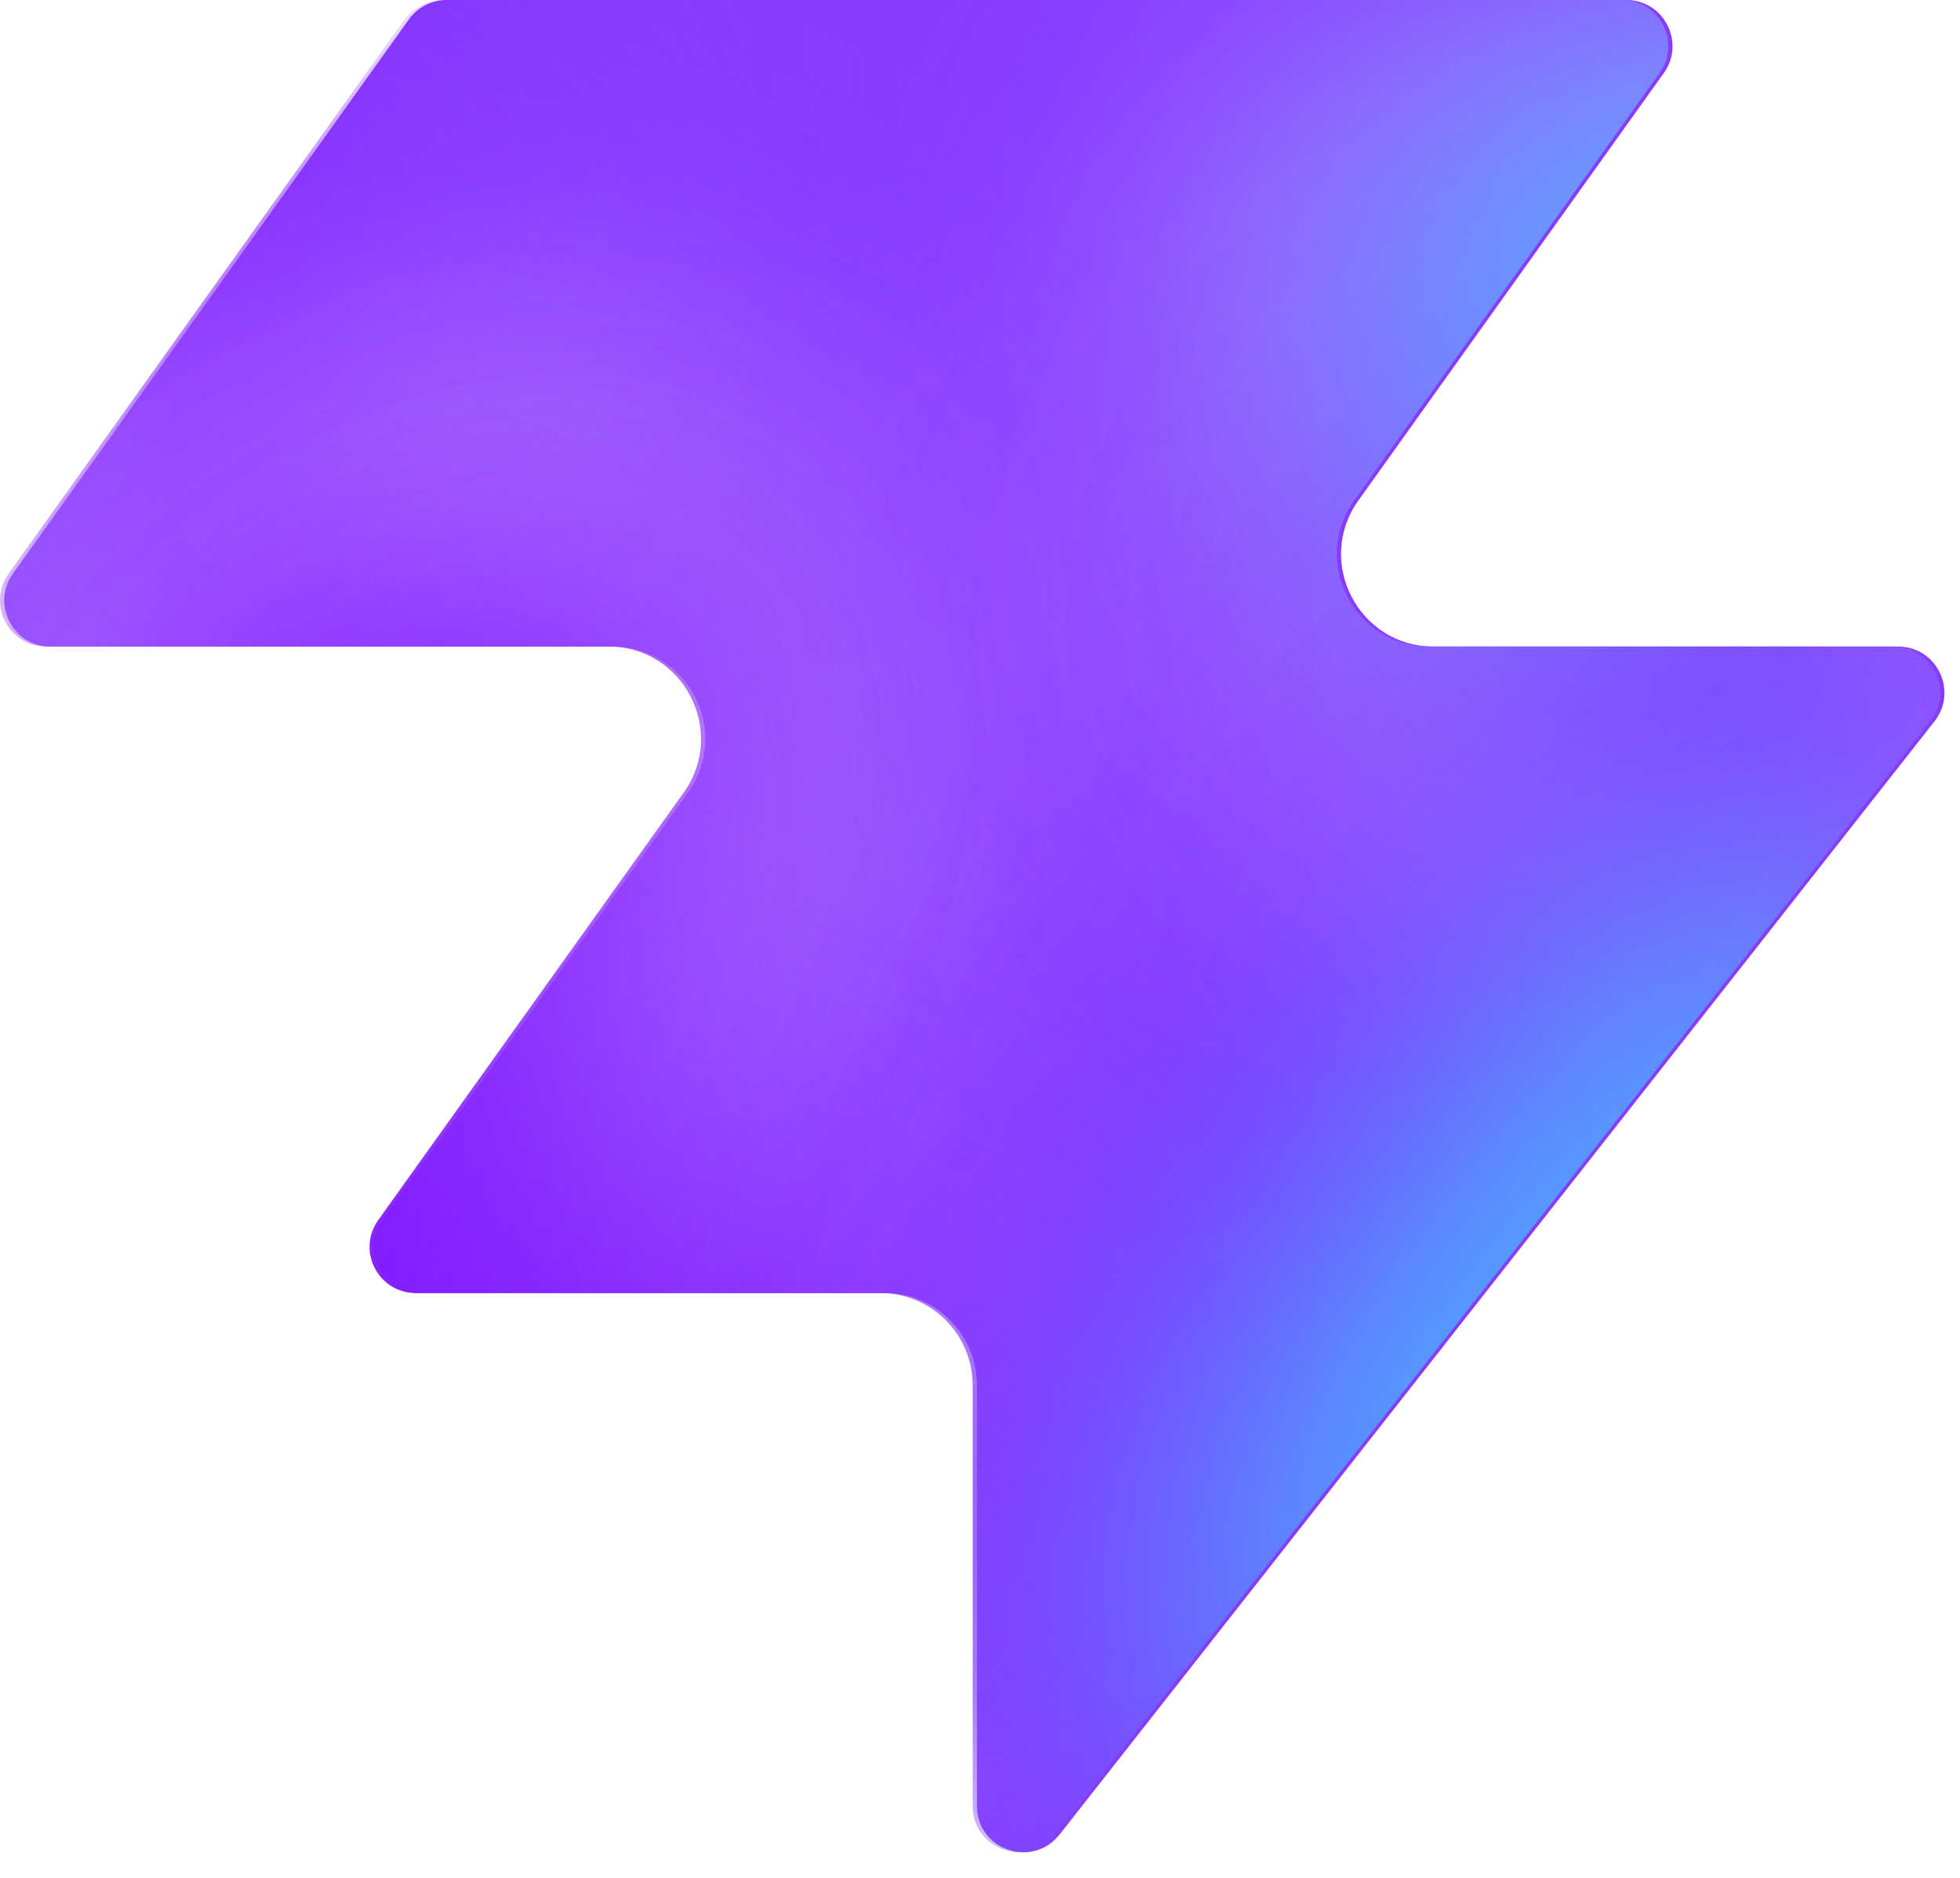
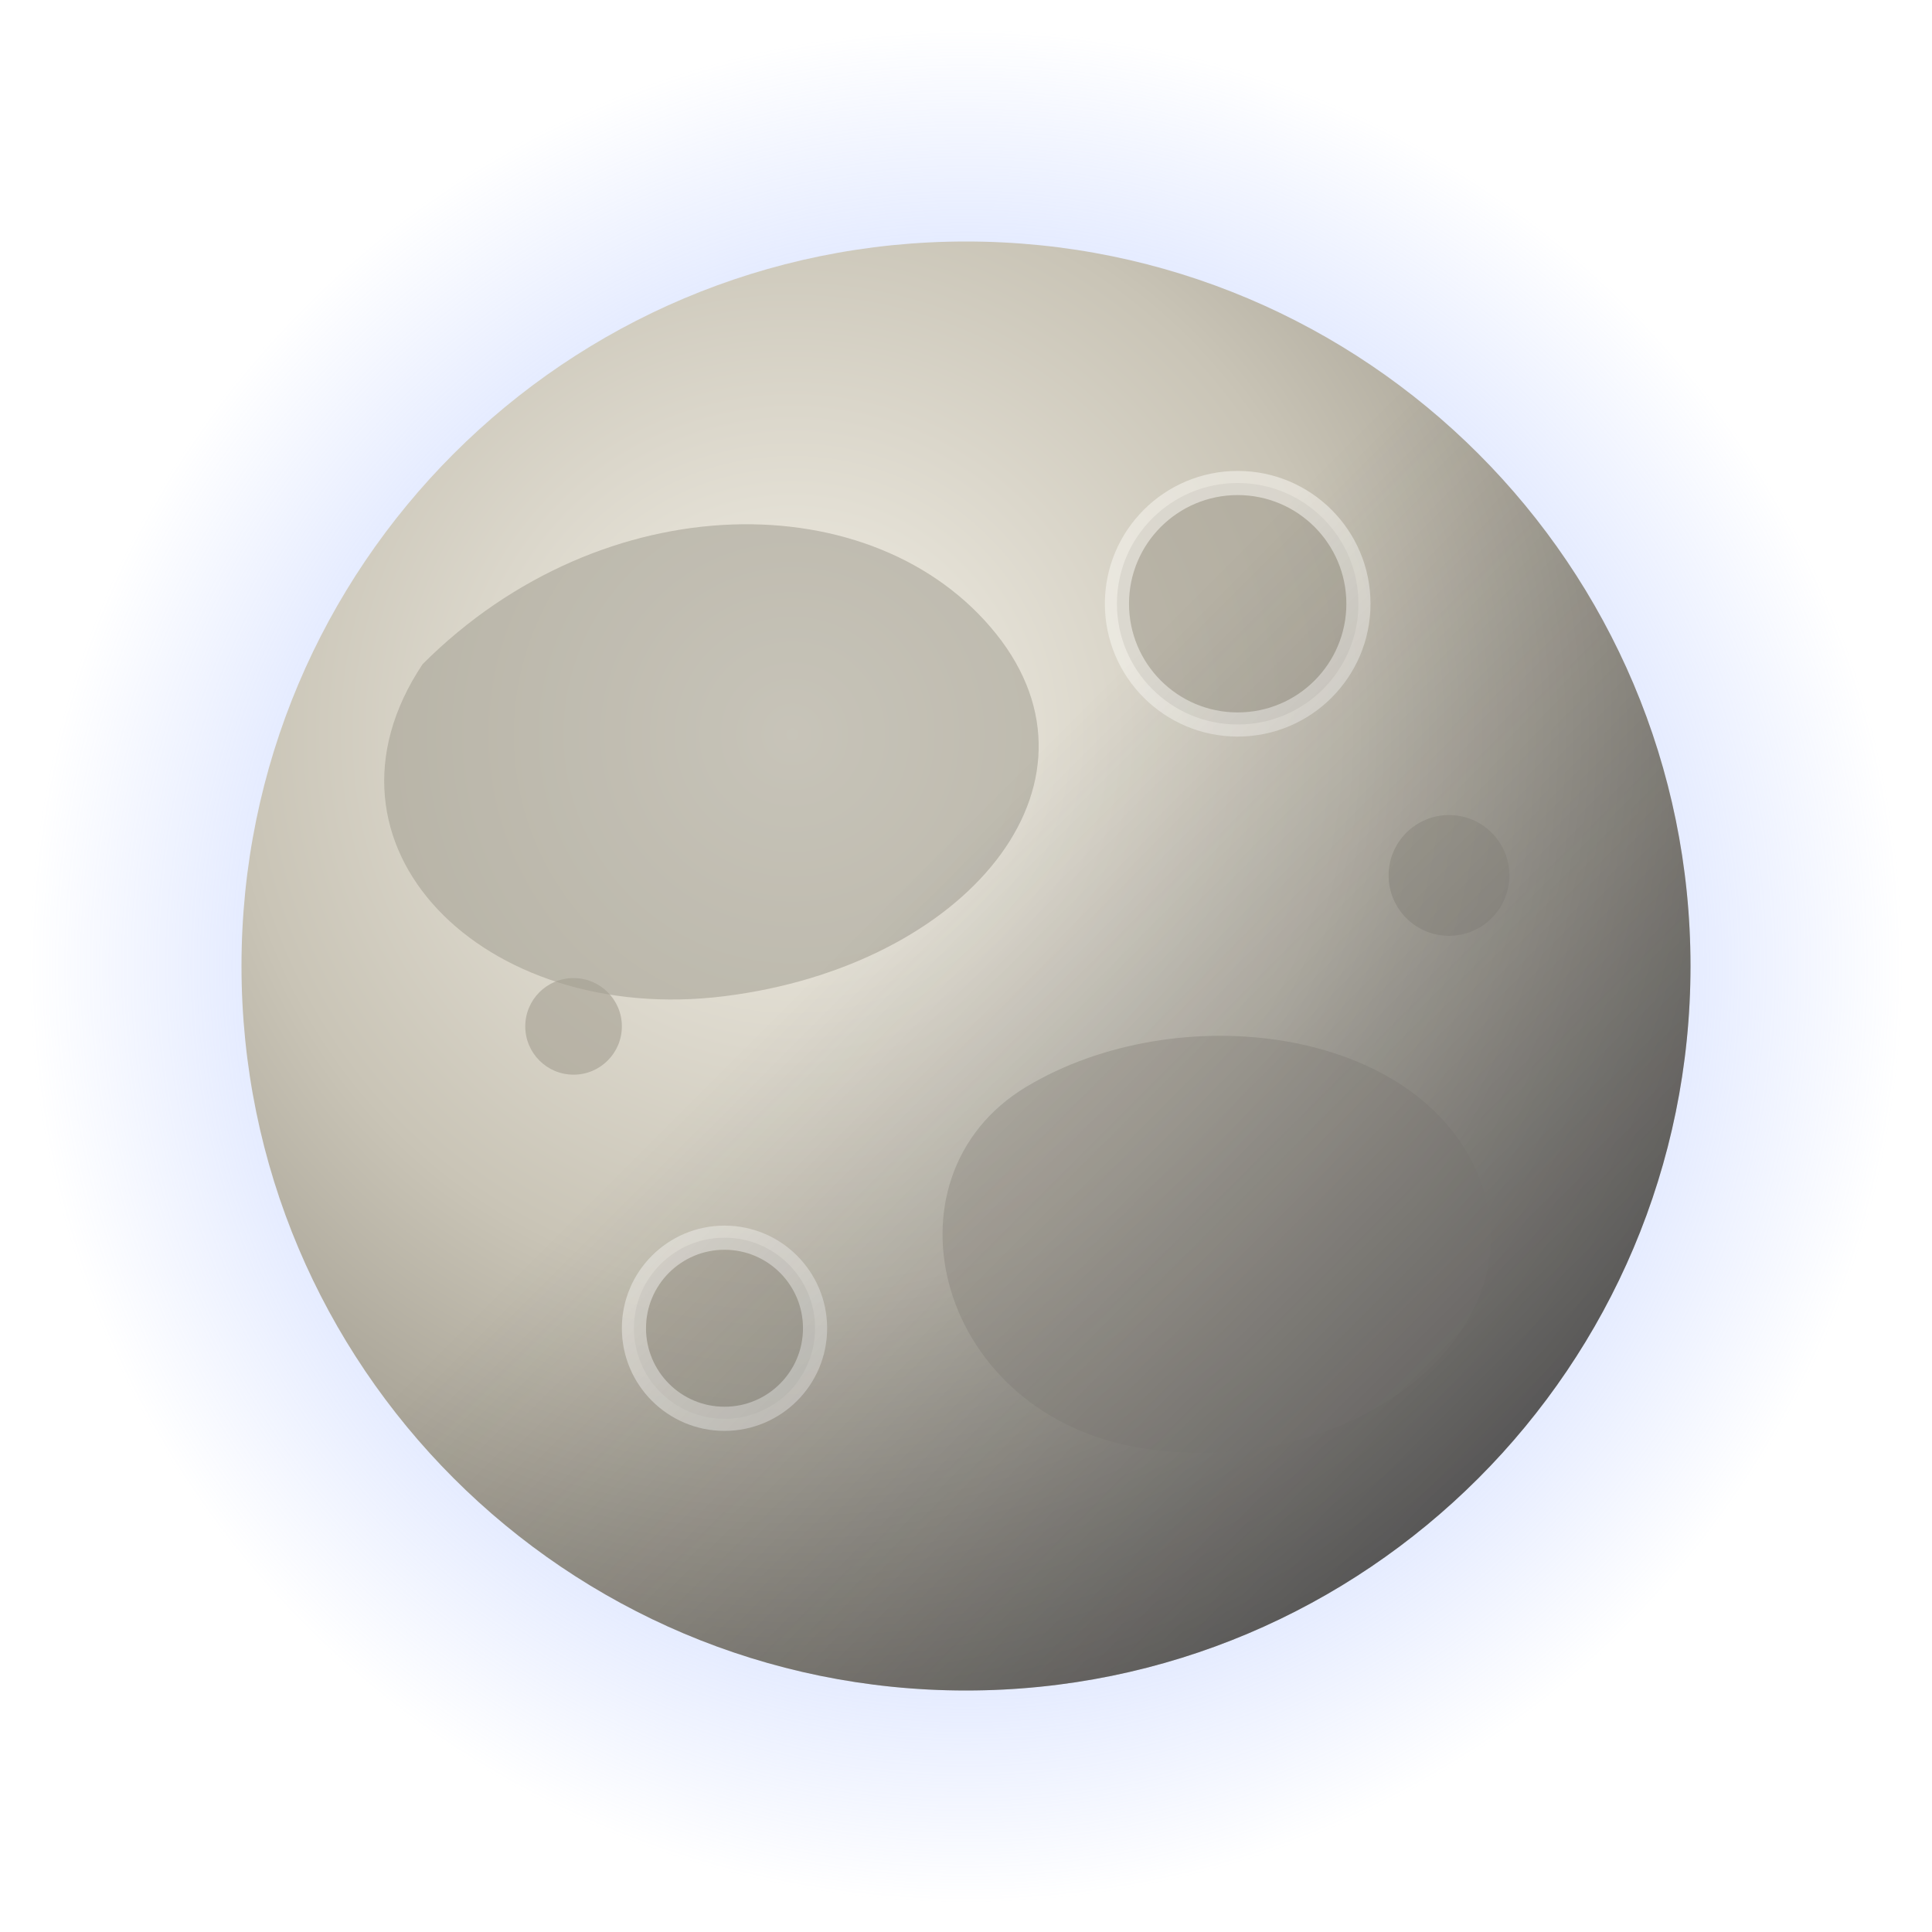
- <svg xmlns="http://www.w3.org/2000/svg" width="48" height="46" fill="none" viewBox="0 0 48 46">
-   <path fill="#863bff" d="M25.946 44.938c-.664.845-2.021.375-2.021-.698V33.937a2.26 2.26 0 0 0-2.262-2.262H10.287c-.92 0-1.456-1.04-.92-1.788l7.48-10.471c1.07-1.497 0-3.578-1.842-3.578H1.237c-.92 0-1.456-1.04-.92-1.788L10.013.474c.214-.297.556-.474.92-.474h28.894c.92 0 1.456 1.04.92 1.788l-7.48 10.471c-1.07 1.498 0 3.579 1.842 3.579h11.377c.943 0 1.473 1.088.89 1.83L25.947 44.94z" style="fill:#863bff;fill:color(display-p3 .525 .23 1);fill-opacity:1" />
-   <mask id="a" width="48" height="46" x="0" y="0" maskUnits="userSpaceOnUse" style="mask-type:alpha">
-     <path fill="#000" d="M25.842 44.938c-.664.844-2.021.375-2.021-.698V33.937a2.26 2.26 0 0 0-2.262-2.262H10.183c-.92 0-1.456-1.04-.92-1.788l7.48-10.471c1.07-1.498 0-3.579-1.842-3.579H1.133c-.92 0-1.456-1.04-.92-1.787L9.91.473c.214-.297.556-.474.92-.474h28.894c.92 0 1.456 1.04.92 1.788l-7.48 10.471c-1.07 1.498 0 3.578 1.842 3.578h11.377c.943 0 1.473 1.088.89 1.832L25.843 44.94z" style="fill:#000;fill-opacity:1" />
-   </mask>
-   <g mask="url(#a)">
-     <g filter="url(#b)">
-       <ellipse cx="5.508" cy="14.704" fill="#ede6ff" rx="5.508" ry="14.704" style="fill:#ede6ff;fill:color(display-p3 .927 .903 1);fill-opacity:1" transform="matrix(.00324 1 1 -.00324 -4.47 31.516)" />
-     </g>
-     <g filter="url(#c)">
-       <ellipse cx="10.399" cy="29.851" fill="#ede6ff" rx="10.399" ry="29.851" style="fill:#ede6ff;fill:color(display-p3 .927 .903 1);fill-opacity:1" transform="matrix(.00324 1 1 -.00324 -39.328 7.883)" />
-     </g>
-     <g filter="url(#d)">
-       <ellipse cx="5.508" cy="30.487" fill="#7e14ff" rx="5.508" ry="30.487" style="fill:#7e14ff;fill:color(display-p3 .492 .077 1);fill-opacity:1" transform="rotate(89.814 -25.913 -14.639)scale(1 -1)" />
-     </g>
-     <g filter="url(#e)">
-       <ellipse cx="5.508" cy="30.599" fill="#7e14ff" rx="5.508" ry="30.599" style="fill:#7e14ff;fill:color(display-p3 .492 .077 1);fill-opacity:1" transform="rotate(89.814 -32.644 -3.334)scale(1 -1)" />
-     </g>
-     <g filter="url(#f)">
-       <ellipse cx="5.508" cy="30.599" fill="#7e14ff" rx="5.508" ry="30.599" style="fill:#7e14ff;fill:color(display-p3 .492 .077 1);fill-opacity:1" transform="matrix(.00324 1 1 -.00324 -34.34 30.47)" />
-     </g>
-     <g filter="url(#g)">
-       <ellipse cx="14.072" cy="22.078" fill="#ede6ff" rx="14.072" ry="22.078" style="fill:#ede6ff;fill:color(display-p3 .927 .903 1);fill-opacity:1" transform="rotate(93.35 24.506 48.493)scale(-1 1)" />
-     </g>
-     <g filter="url(#h)">
-       <ellipse cx="3.47" cy="21.501" fill="#7e14ff" rx="3.47" ry="21.501" style="fill:#7e14ff;fill:color(display-p3 .492 .077 1);fill-opacity:1" transform="rotate(89.009 28.708 47.59)scale(-1 1)" />
-     </g>
-     <g filter="url(#i)">
-       <ellipse cx="3.47" cy="21.501" fill="#7e14ff" rx="3.47" ry="21.501" style="fill:#7e14ff;fill:color(display-p3 .492 .077 1);fill-opacity:1" transform="rotate(89.009 28.708 47.59)scale(-1 1)" />
-     </g>
-     <g filter="url(#j)">
-       <ellipse cx=".387" cy="8.972" fill="#7e14ff" rx="4.407" ry="29.108" style="fill:#7e14ff;fill:color(display-p3 .492 .077 1);fill-opacity:1" transform="rotate(39.51 .387 8.972)" />
-     </g>
-     <g filter="url(#k)">
-       <ellipse cx="47.523" cy="-6.092" fill="#7e14ff" rx="4.407" ry="29.108" style="fill:#7e14ff;fill:color(display-p3 .492 .077 1);fill-opacity:1" transform="rotate(37.892 47.523 -6.092)" />
-     </g>
-     <g filter="url(#l)">
-       <ellipse cx="41.412" cy="6.333" fill="#47bfff" rx="5.971" ry="9.665" style="fill:#47bfff;fill:color(display-p3 .28 .748 1);fill-opacity:1" transform="rotate(37.892 41.412 6.333)" />
-     </g>
-     <g filter="url(#m)">
-       <ellipse cx="-1.879" cy="38.332" fill="#7e14ff" rx="4.407" ry="29.108" style="fill:#7e14ff;fill:color(display-p3 .492 .077 1);fill-opacity:1" transform="rotate(37.892 -1.88 38.332)" />
-     </g>
-     <g filter="url(#n)">
-       <ellipse cx="-1.879" cy="38.332" fill="#7e14ff" rx="4.407" ry="29.108" style="fill:#7e14ff;fill:color(display-p3 .492 .077 1);fill-opacity:1" transform="rotate(37.892 -1.88 38.332)" />
-     </g>
-     <g filter="url(#o)">
-       <ellipse cx="35.651" cy="29.907" fill="#7e14ff" rx="4.407" ry="29.108" style="fill:#7e14ff;fill:color(display-p3 .492 .077 1);fill-opacity:1" transform="rotate(37.892 35.651 29.907)" />
-     </g>
-     <g filter="url(#p)">
-       <ellipse cx="38.418" cy="32.4" fill="#47bfff" rx="5.971" ry="15.297" style="fill:#47bfff;fill:color(display-p3 .28 .748 1);fill-opacity:1" transform="rotate(37.892 38.418 32.4)" />
-     </g>
+ <svg xmlns="http://www.w3.org/2000/svg" viewBox="0 0 64 64">
+   <defs>
+     <radialGradient id="body" cx="38%" cy="34%" r="70%">
+       <stop offset="0" stop-color="#f4f1e8" />
+       <stop offset="0.55" stop-color="#c9c4b6" />
+       <stop offset="1" stop-color="#8d887c" />
+     </radialGradient>
+     <radialGradient id="glow" cx="50%" cy="50%" r="50%">
+       <stop offset="0.7" stop-color="#9fb7ff" stop-opacity="0.35" />
+       <stop offset="1" stop-color="#9fb7ff" stop-opacity="0" />
+     </radialGradient>
+     <linearGradient id="shade" x1="0" y1="0" x2="1" y2="1">
+       <stop offset="0.45" stop-color="#0b1020" stop-opacity="0" />
+       <stop offset="1" stop-color="#0b1020" stop-opacity="0.55" />
+     </linearGradient>
+     <clipPath id="disc">
+       <circle cx="32" cy="32" r="24" />
+     </clipPath>
+   </defs>
+   <circle cx="32" cy="32" r="31" fill="url(#glow)" />
+   <circle cx="32" cy="32" r="24" fill="url(#body)" />
+   <g clip-path="url(#disc)" fill="#a39e91">
+     <path d="M14 22c6-6 15-6 19-1s-1 11-9 12-14-5-10-11z" opacity="0.55" />
+     <path d="M34 36c5-3 13-2 15 3s-4 10-11 9-9-9-4-12z" opacity="0.5" />
+     <circle cx="41" cy="20" r="4" opacity="0.6" />
+     <circle cx="24" cy="44" r="3" opacity="0.6" />
+     <circle cx="48" cy="29" r="2" opacity="0.6" />
+     <circle cx="19" cy="34" r="1.6" opacity="0.6" />
  </g>
-   <defs>
-     <filter id="b" width="60.045" height="41.654" x="-19.77" y="16.149" color-interpolation-filters="sRGB" filterUnits="userSpaceOnUse">
-       <feFlood flood-opacity="0" result="BackgroundImageFix" />
-       <feBlend in="SourceGraphic" in2="BackgroundImageFix" result="shape" />
-       <feGaussianBlur result="effect1_foregroundBlur_2002_17158" stdDeviation="7.659" />
-     </filter>
-     <filter id="c" width="90.34" height="51.437" x="-54.613" y="-7.533" color-interpolation-filters="sRGB" filterUnits="userSpaceOnUse">
-       <feFlood flood-opacity="0" result="BackgroundImageFix" />
-       <feBlend in="SourceGraphic" in2="BackgroundImageFix" result="shape" />
-       <feGaussianBlur result="effect1_foregroundBlur_2002_17158" stdDeviation="7.659" />
-     </filter>
-     <filter id="d" width="79.355" height="29.4" x="-49.64" y="2.03" color-interpolation-filters="sRGB" filterUnits="userSpaceOnUse">
-       <feFlood flood-opacity="0" result="BackgroundImageFix" />
-       <feBlend in="SourceGraphic" in2="BackgroundImageFix" result="shape" />
-       <feGaussianBlur result="effect1_foregroundBlur_2002_17158" stdDeviation="4.596" />
-     </filter>
-     <filter id="e" width="79.579" height="29.4" x="-45.045" y="20.029" color-interpolation-filters="sRGB" filterUnits="userSpaceOnUse">
-       <feFlood flood-opacity="0" result="BackgroundImageFix" />
-       <feBlend in="SourceGraphic" in2="BackgroundImageFix" result="shape" />
-       <feGaussianBlur result="effect1_foregroundBlur_2002_17158" stdDeviation="4.596" />
-     </filter>
-     <filter id="f" width="79.579" height="29.4" x="-43.513" y="21.178" color-interpolation-filters="sRGB" filterUnits="userSpaceOnUse">
-       <feFlood flood-opacity="0" result="BackgroundImageFix" />
-       <feBlend in="SourceGraphic" in2="BackgroundImageFix" result="shape" />
-       <feGaussianBlur result="effect1_foregroundBlur_2002_17158" stdDeviation="4.596" />
-     </filter>
-     <filter id="g" width="74.749" height="58.852" x="15.756" y="-17.901" color-interpolation-filters="sRGB" filterUnits="userSpaceOnUse">
-       <feFlood flood-opacity="0" result="BackgroundImageFix" />
-       <feBlend in="SourceGraphic" in2="BackgroundImageFix" result="shape" />
-       <feGaussianBlur result="effect1_foregroundBlur_2002_17158" stdDeviation="7.659" />
-     </filter>
-     <filter id="h" width="61.377" height="25.362" x="23.548" y="2.284" color-interpolation-filters="sRGB" filterUnits="userSpaceOnUse">
-       <feFlood flood-opacity="0" result="BackgroundImageFix" />
-       <feBlend in="SourceGraphic" in2="BackgroundImageFix" result="shape" />
-       <feGaussianBlur result="effect1_foregroundBlur_2002_17158" stdDeviation="4.596" />
-     </filter>
-     <filter id="i" width="61.377" height="25.362" x="23.548" y="2.284" color-interpolation-filters="sRGB" filterUnits="userSpaceOnUse">
-       <feFlood flood-opacity="0" result="BackgroundImageFix" />
-       <feBlend in="SourceGraphic" in2="BackgroundImageFix" result="shape" />
-       <feGaussianBlur result="effect1_foregroundBlur_2002_17158" stdDeviation="4.596" />
-     </filter>
-     <filter id="j" width="56.045" height="63.649" x="-27.636" y="-22.853" color-interpolation-filters="sRGB" filterUnits="userSpaceOnUse">
-       <feFlood flood-opacity="0" result="BackgroundImageFix" />
-       <feBlend in="SourceGraphic" in2="BackgroundImageFix" result="shape" />
-       <feGaussianBlur result="effect1_foregroundBlur_2002_17158" stdDeviation="4.596" />
-     </filter>
-     <filter id="k" width="54.814" height="64.646" x="20.116" y="-38.415" color-interpolation-filters="sRGB" filterUnits="userSpaceOnUse">
-       <feFlood flood-opacity="0" result="BackgroundImageFix" />
-       <feBlend in="SourceGraphic" in2="BackgroundImageFix" result="shape" />
-       <feGaussianBlur result="effect1_foregroundBlur_2002_17158" stdDeviation="4.596" />
-     </filter>
-     <filter id="l" width="33.541" height="35.313" x="24.641" y="-11.323" color-interpolation-filters="sRGB" filterUnits="userSpaceOnUse">
-       <feFlood flood-opacity="0" result="BackgroundImageFix" />
-       <feBlend in="SourceGraphic" in2="BackgroundImageFix" result="shape" />
-       <feGaussianBlur result="effect1_foregroundBlur_2002_17158" stdDeviation="4.596" />
-     </filter>
-     <filter id="m" width="54.814" height="64.646" x="-29.286" y="6.009" color-interpolation-filters="sRGB" filterUnits="userSpaceOnUse">
-       <feFlood flood-opacity="0" result="BackgroundImageFix" />
-       <feBlend in="SourceGraphic" in2="BackgroundImageFix" result="shape" />
-       <feGaussianBlur result="effect1_foregroundBlur_2002_17158" stdDeviation="4.596" />
-     </filter>
-     <filter id="n" width="54.814" height="64.646" x="-29.286" y="6.009" color-interpolation-filters="sRGB" filterUnits="userSpaceOnUse">
-       <feFlood flood-opacity="0" result="BackgroundImageFix" />
-       <feBlend in="SourceGraphic" in2="BackgroundImageFix" result="shape" />
-       <feGaussianBlur result="effect1_foregroundBlur_2002_17158" stdDeviation="4.596" />
-     </filter>
-     <filter id="o" width="54.814" height="64.646" x="8.244" y="-2.416" color-interpolation-filters="sRGB" filterUnits="userSpaceOnUse">
-       <feFlood flood-opacity="0" result="BackgroundImageFix" />
-       <feBlend in="SourceGraphic" in2="BackgroundImageFix" result="shape" />
-       <feGaussianBlur result="effect1_foregroundBlur_2002_17158" stdDeviation="4.596" />
-     </filter>
-     <filter id="p" width="39.409" height="43.623" x="18.713" y="10.588" color-interpolation-filters="sRGB" filterUnits="userSpaceOnUse">
-       <feFlood flood-opacity="0" result="BackgroundImageFix" />
-       <feBlend in="SourceGraphic" in2="BackgroundImageFix" result="shape" />
-       <feGaussianBlur result="effect1_foregroundBlur_2002_17158" stdDeviation="4.596" />
-     </filter>
-   </defs>
+   <g clip-path="url(#disc)" fill="none" stroke="#f8f6f0" stroke-opacity="0.55" stroke-width="0.8">
+     <circle cx="41" cy="20" r="4" />
+     <circle cx="24" cy="44" r="3" />
+   </g>
+   <circle cx="32" cy="32" r="24" fill="url(#shade)" />
</svg>
